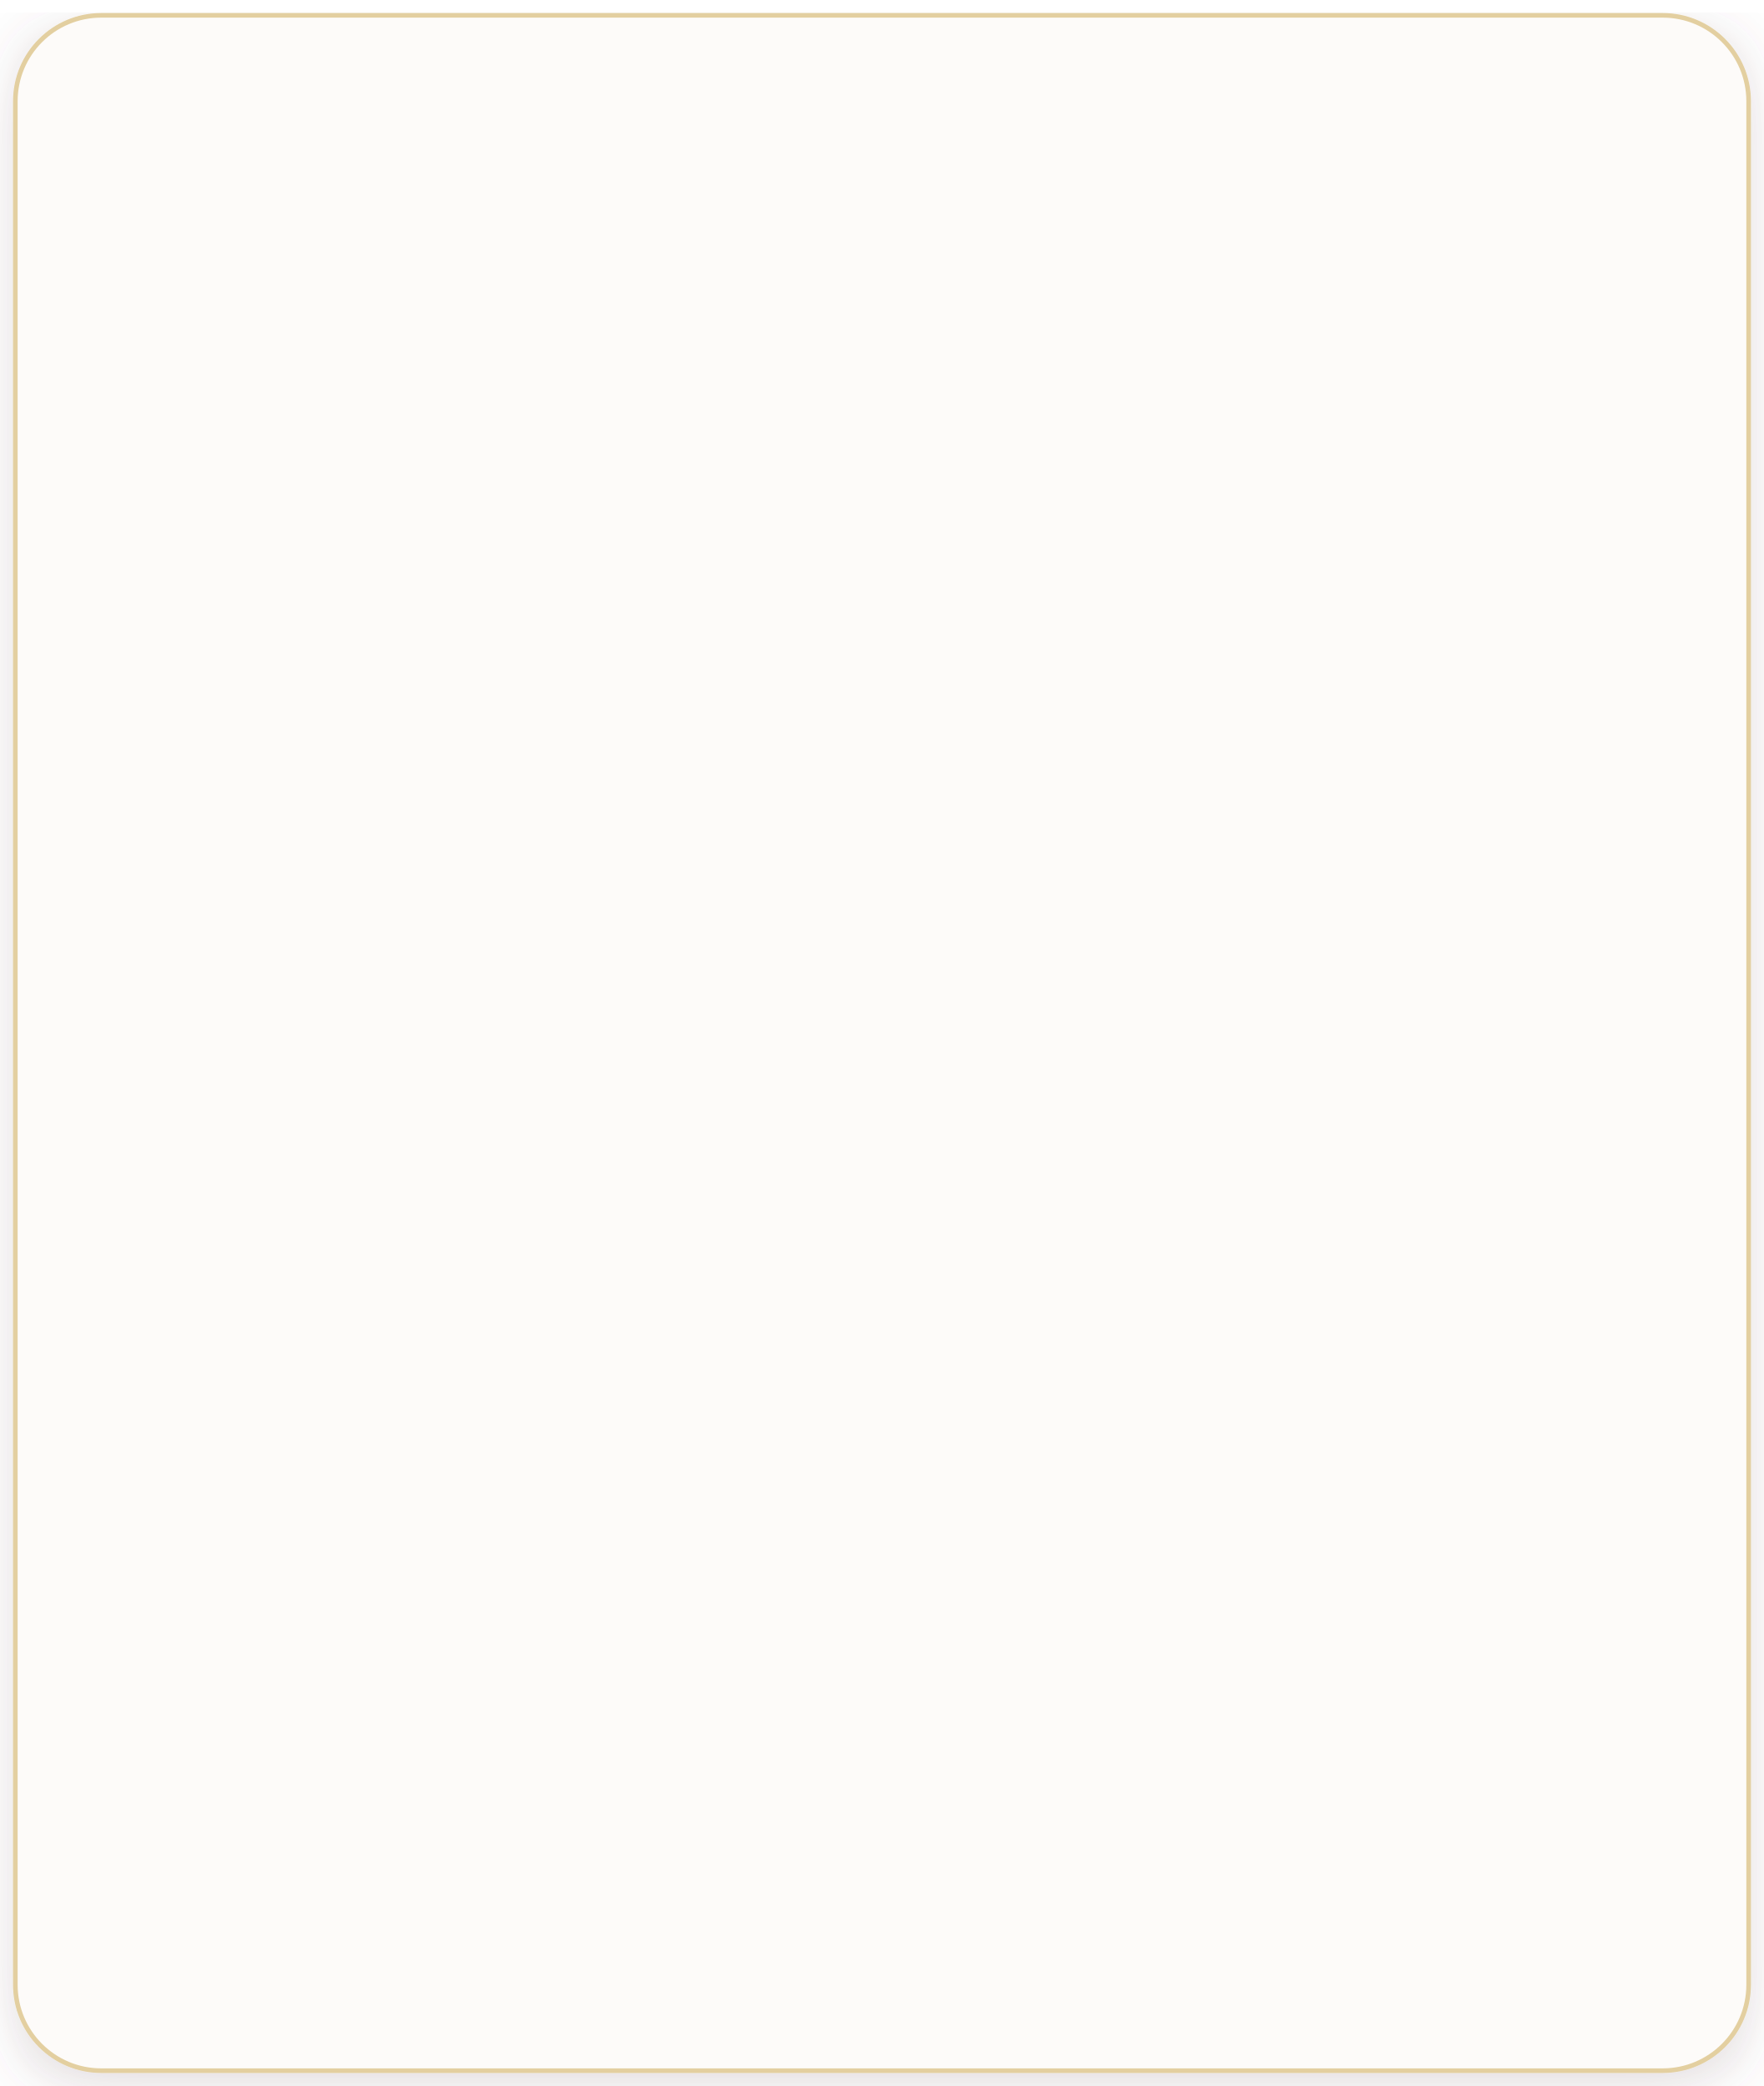
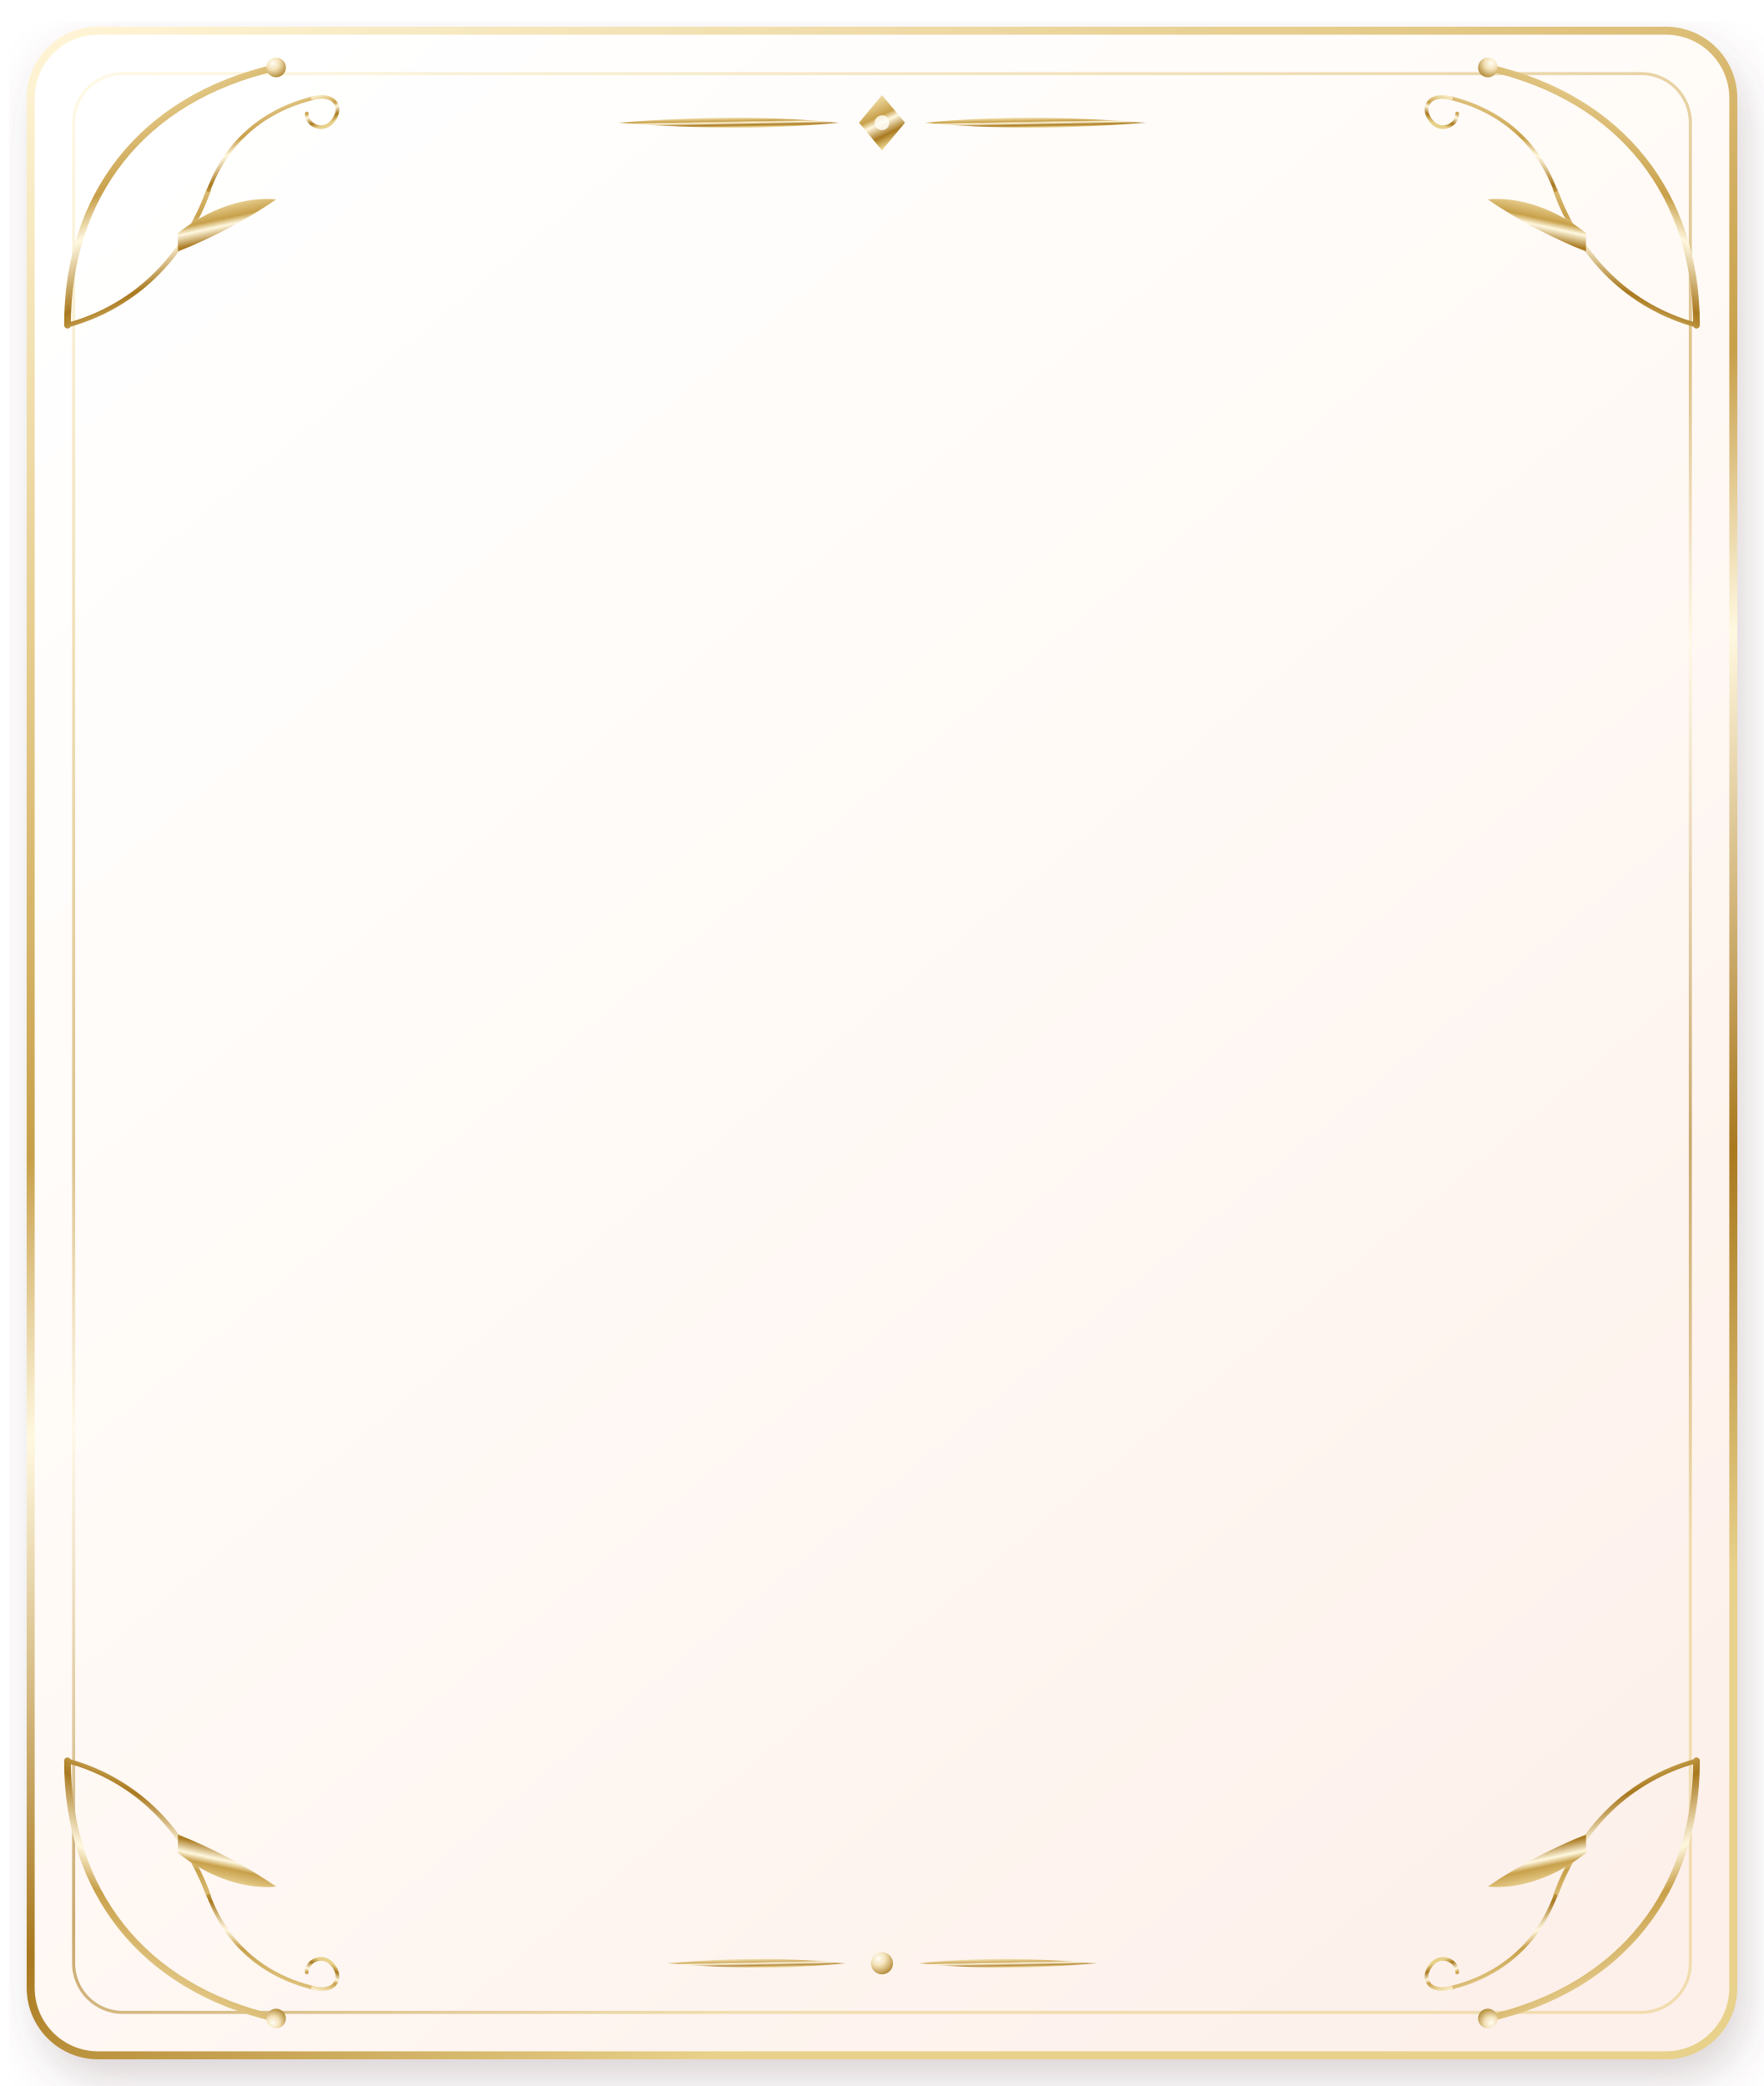
<svg xmlns="http://www.w3.org/2000/svg" viewBox="0 0 575 680" width="575" height="680">
  <defs>
-     <filter id="soft" x="-12%" y="-12%" width="124%" height="124%">
-       <feDropShadow dx="0" dy="4" stdDeviation="10" flood-color="#6b4a55" flood-opacity="0.22" />
+     <filter id="pnSh" filterUnits="userSpaceOnUse" x="-16" y="-16" width="607" height="712">
+       <feDropShadow dx="3" dy="7" stdDeviation="8" flood-color="#6b4a50" flood-opacity="0.26" />
    </filter>
+     <linearGradient id="pnPaper" x1="0.15" y1="0" x2="0.85" y2="1">
+       <stop offset="0%" stop-color="#ffffff" />
+       <stop offset="46%" stop-color="#fffaf6" />
+       <stop offset="100%" stop-color="#fdf0ea" />
+     </linearGradient>
+     <linearGradient id="pnGold" x1="0" y1="0" x2="0.4" y2="1">
+       <stop offset="0%" stop-color="#fff6d8" />
+       <stop offset="26%" stop-color="#e6cd8e" />
+       <stop offset="48%" stop-color="#c8a04a" />
+       <stop offset="60%" stop-color="#fff8e0" />
+       <stop offset="82%" stop-color="#a9791f" />
+       <stop offset="100%" stop-color="#e8d18a" />
+     </linearGradient>
+     <radialGradient id="pnPearl" cx="34%" cy="28%" r="74%">
+       <stop offset="0%" stop-color="#fffdf4" />
+       <stop offset="44%" stop-color="#f4e2b8" />
+       <stop offset="100%" stop-color="#b58f3e" />
+     </radialGradient>
+     <symbol id="pnCorner" viewBox="0 0 96 96">
+       <g fill="none" stroke="url(#pnGold)" stroke-linecap="round">
+         <path d="M6,90 C6,48 30,16 74,6" stroke-width="2.2" />
+         <path d="M6,90 C28,84 44,68 52,46" stroke-width="1.5" />
+         <path d="M52,46 C58,30 70,20 86,16" stroke-width="1.2" />
+         <path d="M86,16 C94,14 96,20 92,24 C89,27 84,25 84,21" stroke-width="1.2" />
+       </g>
+       <g fill="url(#pnGold)">
+         <path d="M42,60 C52,52 64,48 74,49 C64,56 52,62 42,66 Z" />
+       </g>
+       <circle cx="74" cy="6" r="3.2" fill="url(#pnPearl)" />
+     </symbol>
  </defs>
-   <rect x="5" y="5" width="565" height="670" rx="28" fill="#fdfbf9" stroke="#e3cfa0" stroke-width="1.5" filter="url(#soft)" />
+   <g filter="url(#pnSh)">
+     <rect x="10" y="10" width="555" height="660" rx="22" fill="url(#pnPaper)" />
+   </g>
+   <rect x="10" y="10" width="555" height="660" rx="22" fill="none" stroke="url(#pnGold)" stroke-width="2.6" />
+   <rect x="24" y="24" width="527" height="632" rx="16" fill="none" stroke="url(#pnGold)" stroke-width="1" opacity="0.62" />
+   <use href="#pnCorner" x="0" y="0" width="96" height="96" transform="translate(16,16)" />
+   <use href="#pnCorner" x="0" y="0" width="96" height="96" transform="translate(559,16) scale(-1,1)" />
+   <use href="#pnCorner" x="0" y="0" width="96" height="96" transform="translate(16,664) scale(1,-1)" />
+   <use href="#pnCorner" x="0" y="0" width="96" height="96" transform="translate(559,664) scale(-1,-1)" />
+   <g transform="translate(287.5,40)">
+     <path d="M-86,0 Q-46,-3.2 -14,0 Q-46,3.2 -86,0 Z" fill="url(#pnGold)" />
+     <path d="M86,0 Q46,-3.2 14,0 Q46,3.2 86,0 Z" fill="url(#pnGold)" />
+     <path d="M0,-9 L7.5,0 L0,9 L-7.5,0 Z" fill="url(#pnGold)" />
+     <circle cx="0" cy="0" r="2.4" fill="#fffdf4" opacity="0.85" />
+   </g>
+   <g transform="translate(287.5,640)">
+     <path d="M-70,0 Q-38,-2.8 -12,0 Q-38,2.8 -70,0 Z" fill="url(#pnGold)" opacity="0.85" />
+     <path d="M70,0 Q38,-2.8 12,0 Q38,2.8 70,0 Z" fill="url(#pnGold)" opacity="0.85" />
+     <circle cx="0" cy="0" r="3.6" fill="url(#pnPearl)" />
+   </g>
</svg>
